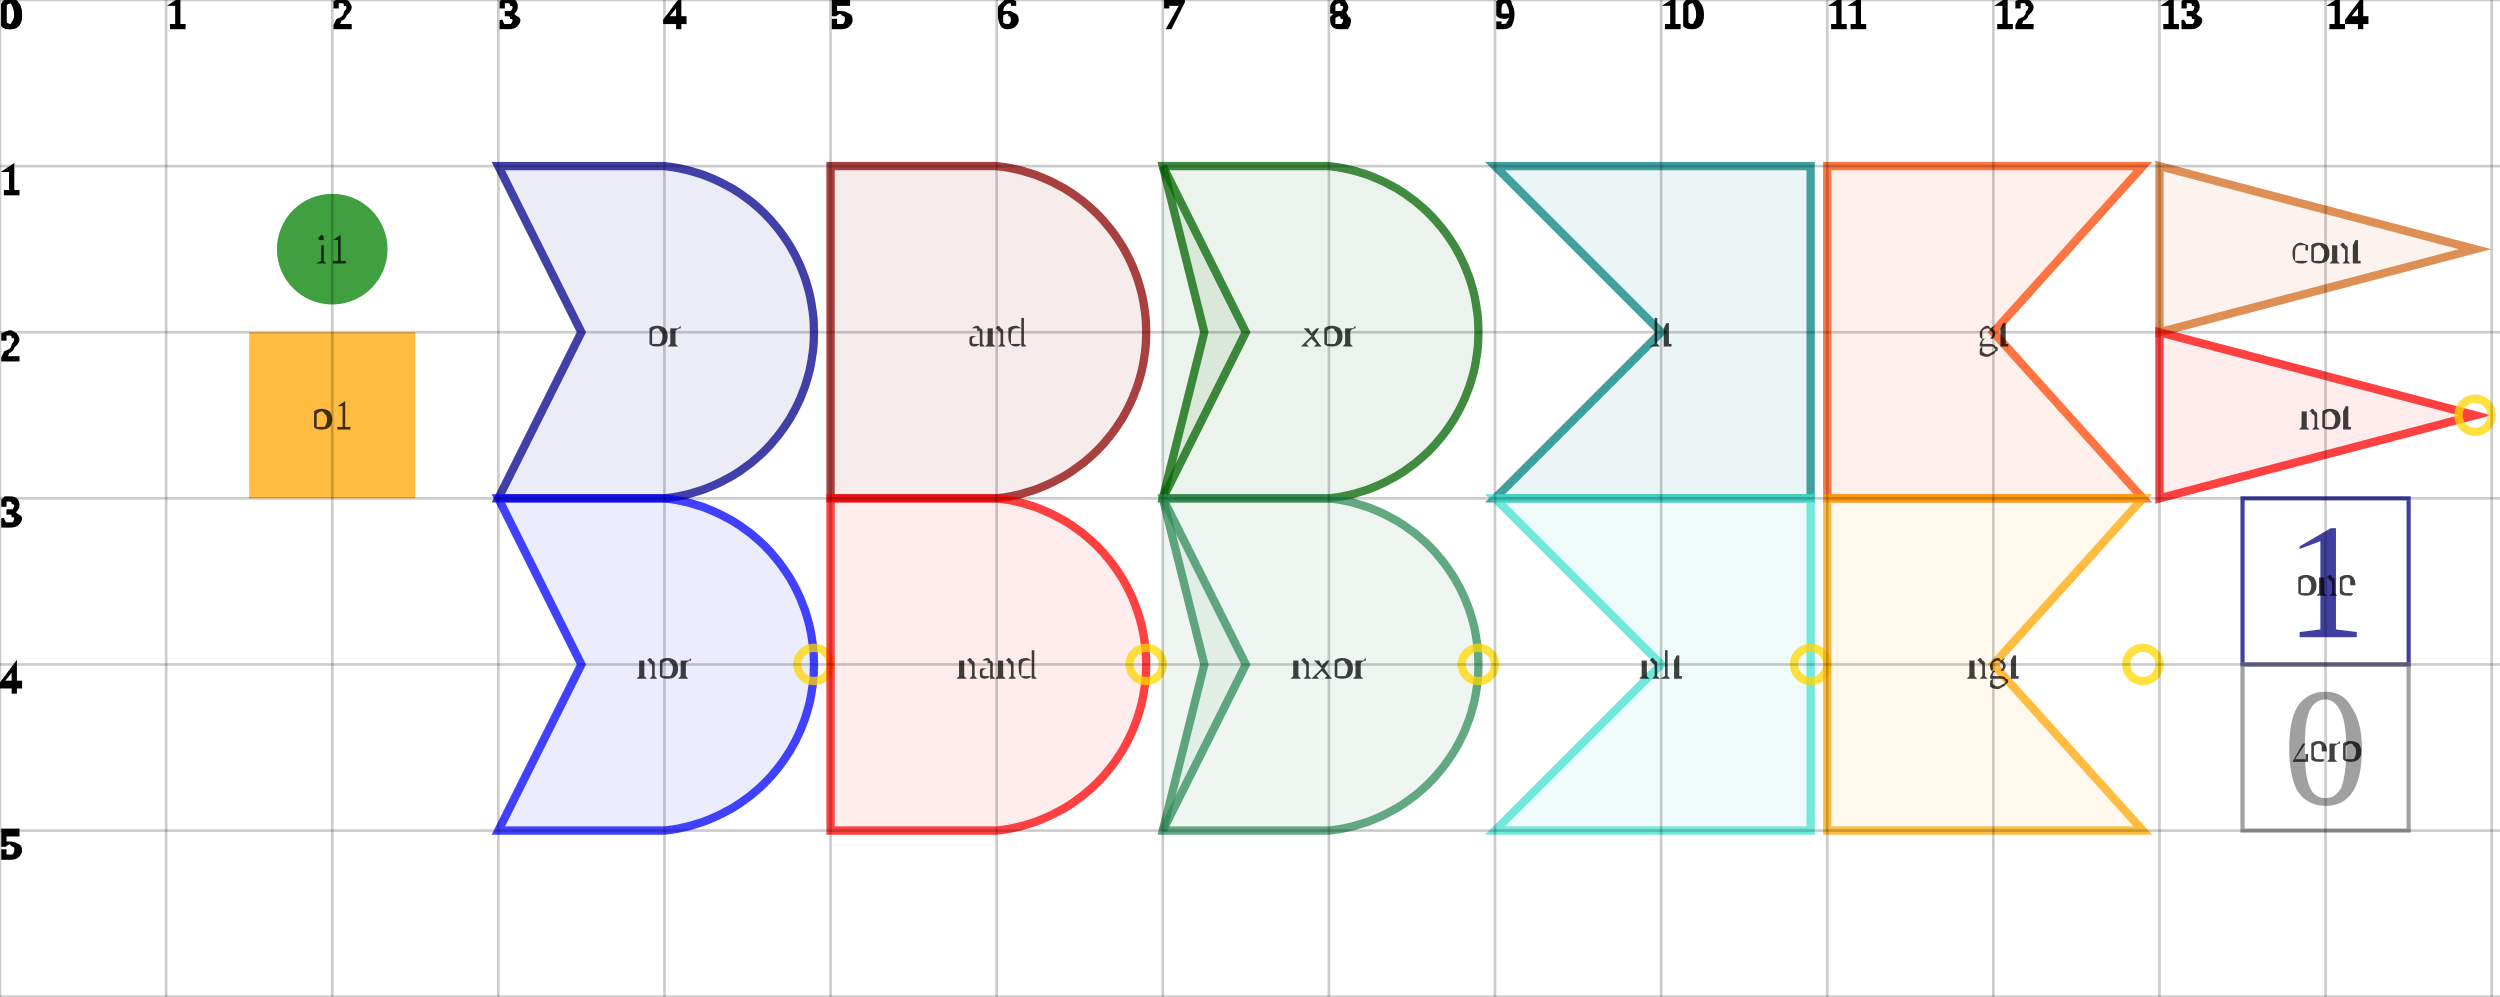
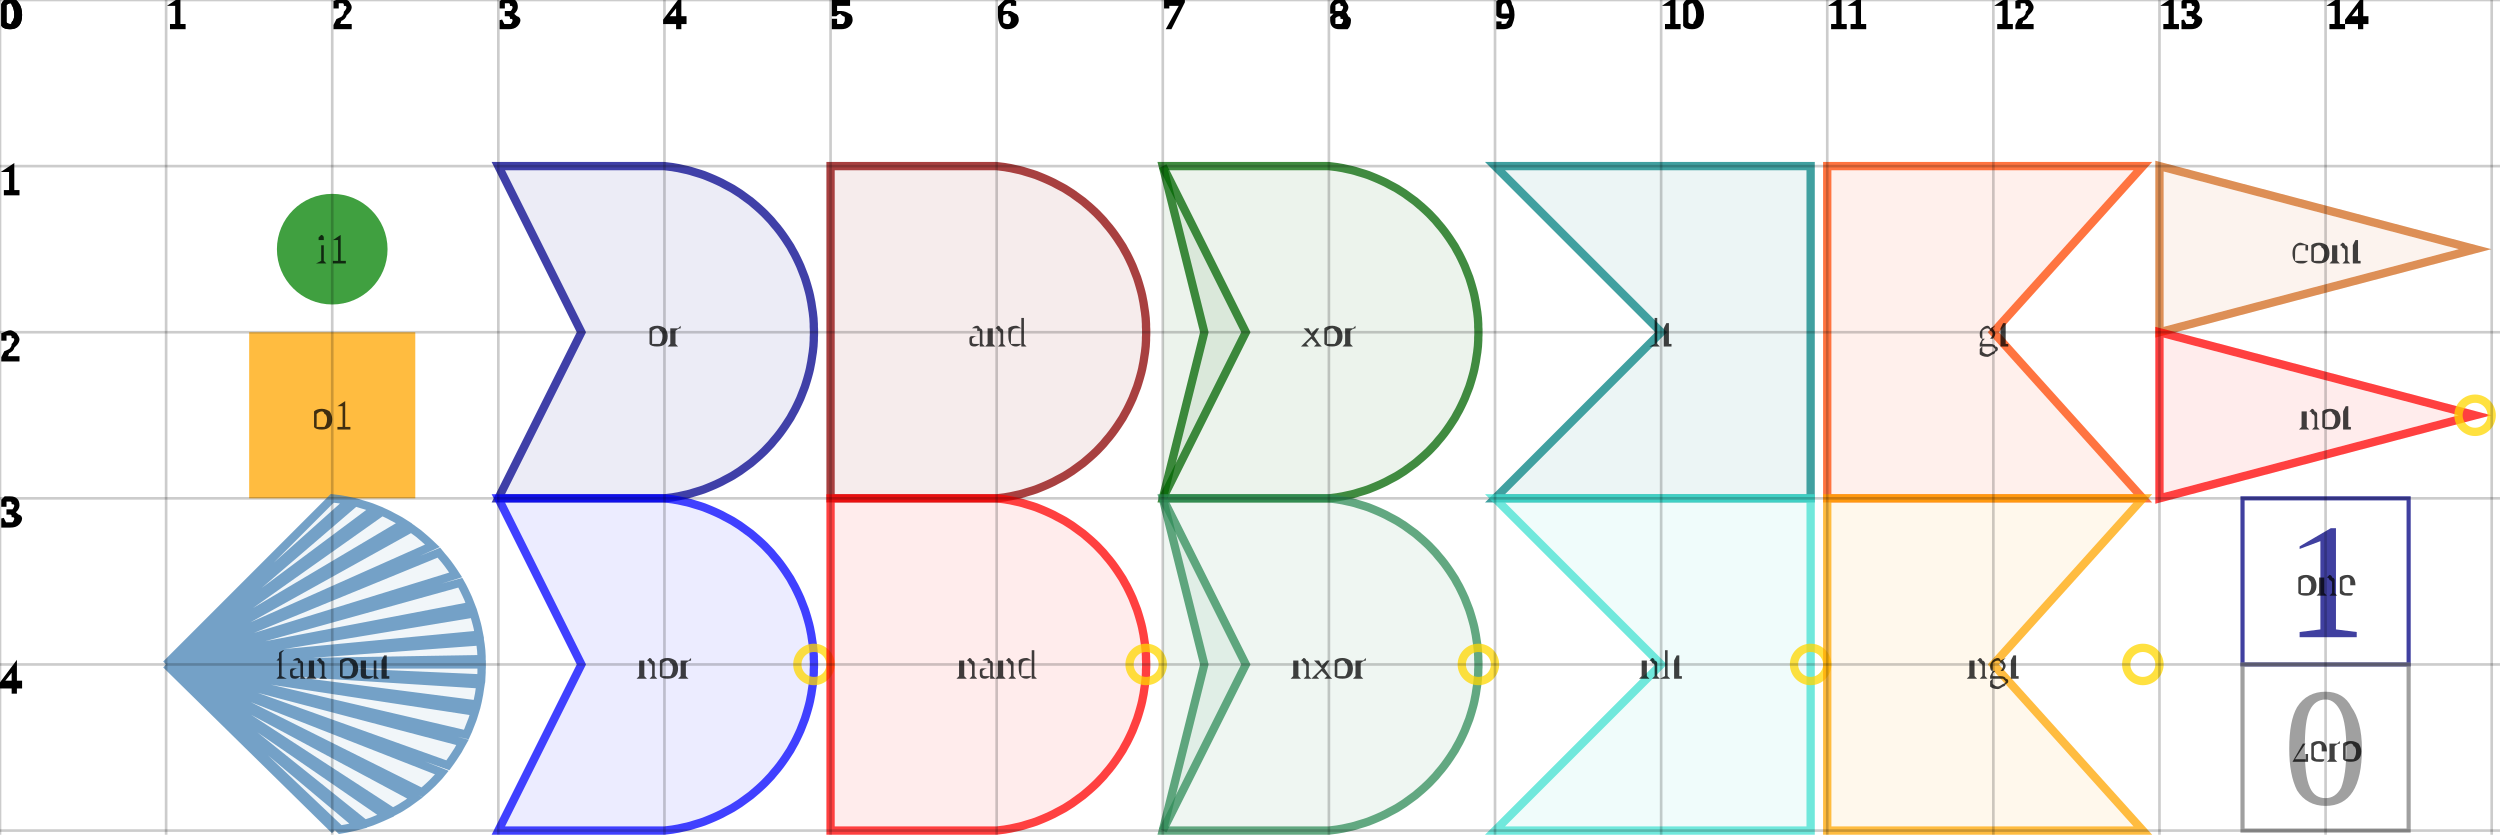
- <svg xmlns="http://www.w3.org/2000/svg" height="100%" viewBox="0 0 15.05 6" width="100%">
+ <svg xmlns="http://www.w3.org/2000/svg" height="100%" viewBox="0 0 15.05 5.025" width="100%" background-color="none">
  <rect dominant-baseline="central" fill-opacity="0" font-size="0.25" height="1" opacity="0.75" stroke-opacity="0" stroke-width="1" text-anchor="middle" width="2" x="1" y="1" />
  <circle cx="2" cy="1.5" dominant-baseline="central" fill="green" font-size="0.25" opacity="0.75" r="0.333" stroke-width="1" text-anchor="middle" />
  <text dominant-baseline="central" font-size="0.25" opacity="0.75" stroke-width="1" text-anchor="middle" x="2" y="1.5">i1</text>
  <rect dominant-baseline="central" fill-opacity="0" font-size="0.25" height="1" opacity="0.75" stroke-opacity="0" stroke-width="1" text-anchor="middle" width="2" x="1" y="2" />
  <rect dominant-baseline="central" fill="orange" font-size="0.25" height="1" opacity="0.75" stroke-width="1" text-anchor="middle" width="1" x="1.5" y="2" />
  <text dominant-baseline="central" font-size="0.25" opacity="0.75" stroke-width="1" text-anchor="middle" x="2" y="2.5">o1</text>
  <rect dominant-baseline="central" fill-opacity="0" font-size="0.25" height="2" opacity="0.75" stroke-opacity="0" stroke-width="1" text-anchor="middle" width="2" x="3" y="1" />
  <path d="M 3 1 L 4 1 L 4.016 1.002 L 4.032 1.004 L 4.048 1.006 L 4.065 1.009 L 4.083 1.012 L 4.101 1.016 L 4.119 1.02 L 4.138 1.024 L 4.157 1.029 L 4.176 1.035 L 4.196 1.041 L 4.216 1.047 L 4.237 1.054 L 4.257 1.062 L 4.279 1.071 L 4.3 1.08 L 4.322 1.09 L 4.343 1.1 L 4.365 1.112 L 4.388 1.124 L 4.41 1.136 L 4.432 1.15 L 4.454 1.164 L 4.476 1.18 L 4.498 1.196 L 4.52 1.212 L 4.541 1.23 L 4.562 1.248 L 4.583 1.267 L 4.603 1.286 L 4.623 1.307 L 4.642 1.327 L 4.66 1.349 L 4.678 1.37 L 4.696 1.393 L 4.712 1.415 L 4.728 1.438 L 4.743 1.461 L 4.758 1.484 L 4.771 1.508 L 4.784 1.531 L 4.796 1.555 L 4.807 1.578 L 4.818 1.602 L 4.827 1.625 L 4.836 1.648 L 4.845 1.671 L 4.852 1.693 L 4.859 1.716 L 4.865 1.737 L 4.871 1.759 L 4.876 1.78 L 4.88 1.801 L 4.884 1.821 L 4.887 1.841 L 4.89 1.861 L 4.893 1.88 L 4.895 1.898 L 4.897 1.916 L 4.898 1.934 L 4.899 1.951 L 4.899 1.968 L 4.9 1.984 L 4.9 2 L 4.9 2 L 4.9 2.016 L 4.899 2.032 L 4.899 2.049 L 4.898 2.066 L 4.897 2.084 L 4.895 2.102 L 4.893 2.12 L 4.89 2.139 L 4.887 2.159 L 4.884 2.179 L 4.88 2.199 L 4.876 2.22 L 4.871 2.241 L 4.865 2.263 L 4.859 2.284 L 4.852 2.307 L 4.845 2.329 L 4.836 2.352 L 4.827 2.375 L 4.818 2.398 L 4.807 2.422 L 4.796 2.445 L 4.784 2.469 L 4.771 2.492 L 4.758 2.516 L 4.743 2.539 L 4.728 2.562 L 4.712 2.585 L 4.696 2.607 L 4.678 2.63 L 4.66 2.651 L 4.642 2.673 L 4.623 2.693 L 4.603 2.714 L 4.583 2.733 L 4.562 2.752 L 4.541 2.77 L 4.52 2.788 L 4.498 2.804 L 4.476 2.82 L 4.454 2.836 L 4.432 2.85 L 4.41 2.864 L 4.388 2.876 L 4.365 2.888 L 4.343 2.9 L 4.322 2.91 L 4.3 2.92 L 4.279 2.929 L 4.257 2.938 L 4.237 2.946 L 4.216 2.953 L 4.196 2.959 L 4.176 2.965 L 4.157 2.971 L 4.138 2.976 L 4.119 2.98 L 4.101 2.984 L 4.083 2.988 L 4.065 2.991 L 4.048 2.994 L 4.032 2.996 L 4.016 2.998 L 4 3 L 3 3  L 3.5 2 Z" dominant-baseline="central" fill="darkBlue" fill-opacity="0.1" font-size="0.25" opacity="0.75" stroke="darkBlue" stroke-width="0.05" text-anchor="middle" />
  <text dominant-baseline="central" font-size="0.25" opacity="0.75" stroke-width="1" text-anchor="middle" x="4" y="2">or</text>
  <rect dominant-baseline="central" fill-opacity="0" font-size="0.25" height="2" opacity="0.75" stroke-opacity="0" stroke-width="1" text-anchor="middle" width="2" x="3" y="3" />
  <path d="M 3 3 L 4 3 L 4.016 3.002 L 4.032 3.004 L 4.048 3.006 L 4.065 3.009 L 4.083 3.012 L 4.101 3.016 L 4.119 3.02 L 4.138 3.024 L 4.157 3.029 L 4.176 3.035 L 4.196 3.041 L 4.216 3.047 L 4.237 3.054 L 4.257 3.062 L 4.279 3.071 L 4.3 3.08 L 4.322 3.09 L 4.343 3.1 L 4.365 3.112 L 4.388 3.124 L 4.41 3.136 L 4.432 3.15 L 4.454 3.164 L 4.476 3.18 L 4.498 3.196 L 4.52 3.212 L 4.541 3.23 L 4.562 3.248 L 4.583 3.267 L 4.603 3.286 L 4.623 3.307 L 4.642 3.327 L 4.66 3.349 L 4.678 3.37 L 4.696 3.393 L 4.712 3.415 L 4.728 3.438 L 4.743 3.461 L 4.758 3.484 L 4.771 3.508 L 4.784 3.531 L 4.796 3.555 L 4.807 3.578 L 4.818 3.602 L 4.827 3.625 L 4.836 3.648 L 4.845 3.671 L 4.852 3.693 L 4.859 3.716 L 4.865 3.737 L 4.871 3.759 L 4.876 3.78 L 4.88 3.801 L 4.884 3.821 L 4.887 3.841 L 4.89 3.861 L 4.893 3.88 L 4.895 3.898 L 4.897 3.916 L 4.898 3.934 L 4.899 3.951 L 4.899 3.968 L 4.9 3.984 L 4.9 4 L 4.9 4 L 4.9 4.016 L 4.899 4.032 L 4.899 4.049 L 4.898 4.066 L 4.897 4.084 L 4.895 4.102 L 4.893 4.12 L 4.89 4.139 L 4.887 4.159 L 4.884 4.179 L 4.88 4.199 L 4.876 4.22 L 4.871 4.241 L 4.865 4.263 L 4.859 4.284 L 4.852 4.307 L 4.845 4.329 L 4.836 4.352 L 4.827 4.375 L 4.818 4.398 L 4.807 4.422 L 4.796 4.445 L 4.784 4.469 L 4.771 4.492 L 4.758 4.516 L 4.743 4.539 L 4.728 4.562 L 4.712 4.585 L 4.696 4.607 L 4.678 4.63 L 4.66 4.651 L 4.642 4.673 L 4.623 4.693 L 4.603 4.714 L 4.583 4.733 L 4.562 4.752 L 4.541 4.77 L 4.52 4.788 L 4.498 4.804 L 4.476 4.82 L 4.454 4.836 L 4.432 4.85 L 4.41 4.864 L 4.388 4.876 L 4.365 4.888 L 4.343 4.9 L 4.322 4.91 L 4.3 4.92 L 4.279 4.929 L 4.257 4.938 L 4.237 4.946 L 4.216 4.953 L 4.196 4.959 L 4.176 4.965 L 4.157 4.971 L 4.138 4.976 L 4.119 4.98 L 4.101 4.984 L 4.083 4.988 L 4.065 4.991 L 4.048 4.994 L 4.032 4.996 L 4.016 4.998 L 4 5 L 3 5  L 3.5 4 Z" dominant-baseline="central" fill="Blue" fill-opacity="0.1" font-size="0.25" opacity="0.75" stroke="Blue" stroke-width="0.05" text-anchor="middle" />
  <circle cx="4.9" cy="4" dominant-baseline="central" fill-opacity="0" font-size="0.25" opacity="0.75" r="0.1" stroke="gold" stroke-width="0.05" text-anchor="middle" />
  <text dominant-baseline="central" font-size="0.25" opacity="0.75" stroke-width="1" text-anchor="middle" x="4" y="4">nor</text>
  <rect dominant-baseline="central" fill-opacity="0" font-size="0.25" height="2" opacity="0.75" stroke-opacity="0" stroke-width="1" text-anchor="middle" width="2" x="5" y="1" />
  <path d="M 5 1 L 6 1 L 6.016 1.002 L 6.032 1.004 L 6.048 1.006 L 6.065 1.009 L 6.083 1.012 L 6.101 1.016 L 6.119 1.02 L 6.138 1.024 L 6.157 1.029 L 6.176 1.035 L 6.196 1.041 L 6.216 1.047 L 6.237 1.054 L 6.257 1.062 L 6.279 1.071 L 6.3 1.08 L 6.322 1.09 L 6.343 1.1 L 6.365 1.112 L 6.388 1.124 L 6.41 1.136 L 6.432 1.15 L 6.454 1.164 L 6.476 1.18 L 6.498 1.196 L 6.52 1.212 L 6.541 1.23 L 6.562 1.248 L 6.583 1.267 L 6.603 1.286 L 6.623 1.307 L 6.642 1.327 L 6.66 1.349 L 6.678 1.37 L 6.696 1.393 L 6.712 1.415 L 6.728 1.438 L 6.743 1.461 L 6.758 1.484 L 6.771 1.508 L 6.784 1.531 L 6.796 1.555 L 6.807 1.578 L 6.818 1.602 L 6.827 1.625 L 6.836 1.648 L 6.845 1.671 L 6.852 1.693 L 6.859 1.716 L 6.865 1.737 L 6.871 1.759 L 6.876 1.78 L 6.88 1.801 L 6.884 1.821 L 6.887 1.841 L 6.89 1.861 L 6.893 1.88 L 6.895 1.898 L 6.897 1.916 L 6.898 1.934 L 6.899 1.951 L 6.899 1.968 L 6.9 1.984 L 6.9 2 L 6.9 2 L 6.9 2.016 L 6.899 2.032 L 6.899 2.049 L 6.898 2.066 L 6.897 2.084 L 6.895 2.102 L 6.893 2.12 L 6.89 2.139 L 6.887 2.159 L 6.884 2.179 L 6.88 2.199 L 6.876 2.22 L 6.871 2.241 L 6.865 2.263 L 6.859 2.284 L 6.852 2.307 L 6.845 2.329 L 6.836 2.352 L 6.827 2.375 L 6.818 2.398 L 6.807 2.422 L 6.796 2.445 L 6.784 2.469 L 6.771 2.492 L 6.758 2.516 L 6.743 2.539 L 6.728 2.562 L 6.712 2.585 L 6.696 2.607 L 6.678 2.63 L 6.66 2.651 L 6.642 2.673 L 6.623 2.693 L 6.603 2.714 L 6.583 2.733 L 6.562 2.752 L 6.541 2.77 L 6.52 2.788 L 6.498 2.804 L 6.476 2.82 L 6.454 2.836 L 6.432 2.85 L 6.41 2.864 L 6.388 2.876 L 6.365 2.888 L 6.343 2.9 L 6.322 2.91 L 6.3 2.92 L 6.279 2.929 L 6.257 2.938 L 6.237 2.946 L 6.216 2.953 L 6.196 2.959 L 6.176 2.965 L 6.157 2.971 L 6.138 2.976 L 6.119 2.98 L 6.101 2.984 L 6.083 2.988 L 6.065 2.991 L 6.048 2.994 L 6.032 2.996 L 6.016 2.998 L 6 3 L 5 3  L 5   2 Z" dominant-baseline="central" fill="darkRed" fill-opacity="0.1" font-size="0.25" opacity="0.75" stroke="darkRed" stroke-width="0.05" text-anchor="middle" />
  <text dominant-baseline="central" font-size="0.25" opacity="0.75" stroke-width="1" text-anchor="middle" x="6" y="2">and</text>
  <rect dominant-baseline="central" fill-opacity="0" font-size="0.25" height="2" opacity="0.75" stroke-opacity="0" stroke-width="1" text-anchor="middle" width="2" x="5" y="3" />
  <path d="M 5 3 L 6 3 L 6.016 3.002 L 6.032 3.004 L 6.048 3.006 L 6.065 3.009 L 6.083 3.012 L 6.101 3.016 L 6.119 3.02 L 6.138 3.024 L 6.157 3.029 L 6.176 3.035 L 6.196 3.041 L 6.216 3.047 L 6.237 3.054 L 6.257 3.062 L 6.279 3.071 L 6.3 3.08 L 6.322 3.09 L 6.343 3.1 L 6.365 3.112 L 6.388 3.124 L 6.41 3.136 L 6.432 3.15 L 6.454 3.164 L 6.476 3.18 L 6.498 3.196 L 6.52 3.212 L 6.541 3.23 L 6.562 3.248 L 6.583 3.267 L 6.603 3.286 L 6.623 3.307 L 6.642 3.327 L 6.66 3.349 L 6.678 3.37 L 6.696 3.393 L 6.712 3.415 L 6.728 3.438 L 6.743 3.461 L 6.758 3.484 L 6.771 3.508 L 6.784 3.531 L 6.796 3.555 L 6.807 3.578 L 6.818 3.602 L 6.827 3.625 L 6.836 3.648 L 6.845 3.671 L 6.852 3.693 L 6.859 3.716 L 6.865 3.737 L 6.871 3.759 L 6.876 3.78 L 6.88 3.801 L 6.884 3.821 L 6.887 3.841 L 6.89 3.861 L 6.893 3.88 L 6.895 3.898 L 6.897 3.916 L 6.898 3.934 L 6.899 3.951 L 6.899 3.968 L 6.9 3.984 L 6.9 4 L 6.9 4 L 6.9 4.016 L 6.899 4.032 L 6.899 4.049 L 6.898 4.066 L 6.897 4.084 L 6.895 4.102 L 6.893 4.12 L 6.89 4.139 L 6.887 4.159 L 6.884 4.179 L 6.88 4.199 L 6.876 4.22 L 6.871 4.241 L 6.865 4.263 L 6.859 4.284 L 6.852 4.307 L 6.845 4.329 L 6.836 4.352 L 6.827 4.375 L 6.818 4.398 L 6.807 4.422 L 6.796 4.445 L 6.784 4.469 L 6.771 4.492 L 6.758 4.516 L 6.743 4.539 L 6.728 4.562 L 6.712 4.585 L 6.696 4.607 L 6.678 4.63 L 6.66 4.651 L 6.642 4.673 L 6.623 4.693 L 6.603 4.714 L 6.583 4.733 L 6.562 4.752 L 6.541 4.77 L 6.52 4.788 L 6.498 4.804 L 6.476 4.82 L 6.454 4.836 L 6.432 4.85 L 6.41 4.864 L 6.388 4.876 L 6.365 4.888 L 6.343 4.9 L 6.322 4.91 L 6.3 4.92 L 6.279 4.929 L 6.257 4.938 L 6.237 4.946 L 6.216 4.953 L 6.196 4.959 L 6.176 4.965 L 6.157 4.971 L 6.138 4.976 L 6.119 4.98 L 6.101 4.984 L 6.083 4.988 L 6.065 4.991 L 6.048 4.994 L 6.032 4.996 L 6.016 4.998 L 6 5 L 5 5  L 5   4 Z" dominant-baseline="central" fill="Red" fill-opacity="0.1" font-size="0.25" opacity="0.75" stroke="Red" stroke-width="0.05" text-anchor="middle" />
  <circle cx="6.9" cy="4" dominant-baseline="central" fill-opacity="0" font-size="0.25" opacity="0.75" r="0.1" stroke="gold" stroke-width="0.05" text-anchor="middle" />
  <text dominant-baseline="central" font-size="0.25" opacity="0.75" stroke-width="1" text-anchor="middle" x="6" y="4">nand</text>
  <rect dominant-baseline="central" fill-opacity="0" font-size="0.25" height="2" opacity="0.75" stroke-opacity="0" stroke-width="1" text-anchor="middle" width="2" x="7" y="1" />
  <path d="M 7 1 L 8 1 L 8.016 1.002 L 8.032 1.004 L 8.048 1.006 L 8.065 1.009 L 8.083 1.012 L 8.101 1.016 L 8.119 1.02 L 8.138 1.024 L 8.157 1.029 L 8.176 1.035 L 8.196 1.041 L 8.216 1.047 L 8.237 1.054 L 8.257 1.062 L 8.279 1.071 L 8.3 1.08 L 8.322 1.09 L 8.343 1.1 L 8.365 1.112 L 8.388 1.124 L 8.41 1.136 L 8.432 1.15 L 8.454 1.164 L 8.476 1.18 L 8.498 1.196 L 8.52 1.212 L 8.541 1.23 L 8.562 1.248 L 8.583 1.267 L 8.603 1.286 L 8.623 1.307 L 8.642 1.327 L 8.66 1.349 L 8.678 1.37 L 8.696 1.393 L 8.712 1.415 L 8.728 1.438 L 8.743 1.461 L 8.758 1.484 L 8.771 1.508 L 8.784 1.531 L 8.796 1.555 L 8.807 1.578 L 8.818 1.602 L 8.827 1.625 L 8.836 1.648 L 8.845 1.671 L 8.852 1.693 L 8.859 1.716 L 8.865 1.737 L 8.871 1.759 L 8.876 1.78 L 8.88 1.801 L 8.884 1.821 L 8.887 1.841 L 8.89 1.861 L 8.893 1.88 L 8.895 1.898 L 8.897 1.916 L 8.898 1.934 L 8.899 1.951 L 8.899 1.968 L 8.9 1.984 L 8.9 2 L 8.9 2 L 8.9 2.016 L 8.899 2.032 L 8.899 2.049 L 8.898 2.066 L 8.897 2.084 L 8.895 2.102 L 8.893 2.12 L 8.89 2.139 L 8.887 2.159 L 8.884 2.179 L 8.88 2.199 L 8.876 2.22 L 8.871 2.241 L 8.865 2.263 L 8.859 2.284 L 8.852 2.307 L 8.845 2.329 L 8.836 2.352 L 8.827 2.375 L 8.818 2.398 L 8.807 2.422 L 8.796 2.445 L 8.784 2.469 L 8.771 2.492 L 8.758 2.516 L 8.743 2.539 L 8.728 2.562 L 8.712 2.585 L 8.696 2.607 L 8.678 2.63 L 8.66 2.651 L 8.642 2.673 L 8.623 2.693 L 8.603 2.714 L 8.583 2.733 L 8.562 2.752 L 8.541 2.77 L 8.52 2.788 L 8.498 2.804 L 8.476 2.82 L 8.454 2.836 L 8.432 2.85 L 8.41 2.864 L 8.388 2.876 L 8.365 2.888 L 8.343 2.9 L 8.322 2.91 L 8.3 2.92 L 8.279 2.929 L 8.257 2.938 L 8.237 2.946 L 8.216 2.953 L 8.196 2.959 L 8.176 2.965 L 8.157 2.971 L 8.138 2.976 L 8.119 2.98 L 8.101 2.984 L 8.083 2.988 L 8.065 2.991 L 8.048 2.994 L 8.032 2.996 L 8.016 2.998 L 8 3 L 7 3  L 7.25 2 Z" dominant-baseline="central" fill="darkGreen" fill-opacity="0.1" font-size="0.25" opacity="0.75" stroke="darkGreen" stroke-width="0.05" text-anchor="middle" />
  <path d="M 7 1      L 7.5 2 L 7 3" dominant-baseline="central" fill="darkGreen" fill-opacity="0.1" font-size="0.25" opacity="0.75" stroke="darkGreen" stroke-width="0.05" text-anchor="middle" />
  <text dominant-baseline="central" font-size="0.25" opacity="0.75" stroke-width="1" text-anchor="middle" x="8" y="2">xor</text>
  <rect dominant-baseline="central" fill-opacity="0" font-size="0.25" height="2" opacity="0.75" stroke-opacity="0" stroke-width="1" text-anchor="middle" width="2" x="7" y="3" />
  <path d="M 7 3 L 8 3 L 8.016 3.002 L 8.032 3.004 L 8.048 3.006 L 8.065 3.009 L 8.083 3.012 L 8.101 3.016 L 8.119 3.02 L 8.138 3.024 L 8.157 3.029 L 8.176 3.035 L 8.196 3.041 L 8.216 3.047 L 8.237 3.054 L 8.257 3.062 L 8.279 3.071 L 8.3 3.08 L 8.322 3.09 L 8.343 3.1 L 8.365 3.112 L 8.388 3.124 L 8.41 3.136 L 8.432 3.15 L 8.454 3.164 L 8.476 3.18 L 8.498 3.196 L 8.52 3.212 L 8.541 3.23 L 8.562 3.248 L 8.583 3.267 L 8.603 3.286 L 8.623 3.307 L 8.642 3.327 L 8.66 3.349 L 8.678 3.37 L 8.696 3.393 L 8.712 3.415 L 8.728 3.438 L 8.743 3.461 L 8.758 3.484 L 8.771 3.508 L 8.784 3.531 L 8.796 3.555 L 8.807 3.578 L 8.818 3.602 L 8.827 3.625 L 8.836 3.648 L 8.845 3.671 L 8.852 3.693 L 8.859 3.716 L 8.865 3.737 L 8.871 3.759 L 8.876 3.78 L 8.88 3.801 L 8.884 3.821 L 8.887 3.841 L 8.89 3.861 L 8.893 3.88 L 8.895 3.898 L 8.897 3.916 L 8.898 3.934 L 8.899 3.951 L 8.899 3.968 L 8.9 3.984 L 8.9 4 L 8.9 4 L 8.9 4.016 L 8.899 4.032 L 8.899 4.049 L 8.898 4.066 L 8.897 4.084 L 8.895 4.102 L 8.893 4.12 L 8.89 4.139 L 8.887 4.159 L 8.884 4.179 L 8.88 4.199 L 8.876 4.22 L 8.871 4.241 L 8.865 4.263 L 8.859 4.284 L 8.852 4.307 L 8.845 4.329 L 8.836 4.352 L 8.827 4.375 L 8.818 4.398 L 8.807 4.422 L 8.796 4.445 L 8.784 4.469 L 8.771 4.492 L 8.758 4.516 L 8.743 4.539 L 8.728 4.562 L 8.712 4.585 L 8.696 4.607 L 8.678 4.63 L 8.66 4.651 L 8.642 4.673 L 8.623 4.693 L 8.603 4.714 L 8.583 4.733 L 8.562 4.752 L 8.541 4.77 L 8.52 4.788 L 8.498 4.804 L 8.476 4.82 L 8.454 4.836 L 8.432 4.85 L 8.41 4.864 L 8.388 4.876 L 8.365 4.888 L 8.343 4.9 L 8.322 4.91 L 8.3 4.92 L 8.279 4.929 L 8.257 4.938 L 8.237 4.946 L 8.216 4.953 L 8.196 4.959 L 8.176 4.965 L 8.157 4.971 L 8.138 4.976 L 8.119 4.98 L 8.101 4.984 L 8.083 4.988 L 8.065 4.991 L 8.048 4.994 L 8.032 4.996 L 8.016 4.998 L 8 5 L 7 5  L 7.25 4 Z" dominant-baseline="central" fill="seaGreen" fill-opacity="0.1" font-size="0.25" opacity="0.75" stroke="seaGreen" stroke-width="0.05" text-anchor="middle" />
  <path d="M 7 3      L 7.5 4 L 7 5" dominant-baseline="central" fill="seaGreen" fill-opacity="0.1" font-size="0.25" opacity="0.75" stroke="seaGreen" stroke-width="0.05" text-anchor="middle" />
  <circle cx="8.9" cy="4" dominant-baseline="central" fill-opacity="0" font-size="0.25" opacity="0.75" r="0.1" stroke="gold" stroke-width="0.05" text-anchor="middle" />
  <text dominant-baseline="central" font-size="0.25" opacity="0.75" stroke-width="1" text-anchor="middle" x="8" y="4">nxor</text>
  <rect dominant-baseline="central" fill-opacity="0" font-size="0.25" height="2" opacity="0.75" stroke-opacity="0" stroke-width="1" text-anchor="middle" width="2" x="9" y="1" />
  <path d="M 9 1 L 10 2 L 9 3 L 10.9 3 L10.9 1 Z " dominant-baseline="central" fill="teal" fill-opacity="0.1" font-size="0.25" opacity="0.75" stroke="teal" stroke-width="0.05" text-anchor="middle" />
  <text dominant-baseline="central" font-size="0.25" opacity="0.75" stroke-width="1" text-anchor="middle" x="10" y="2">lt</text>
  <rect dominant-baseline="central" fill-opacity="0" font-size="0.25" height="2" opacity="0.75" stroke-opacity="0" stroke-width="1" text-anchor="middle" width="2" x="9" y="3" />
  <path d="M 9 3 L 10 4 L 9 5 L 10.9 5 L10.9 3 Z " dominant-baseline="central" fill="turquoise" fill-opacity="0.1" font-size="0.25" opacity="0.75" stroke="turquoise" stroke-width="0.05" text-anchor="middle" />
  <circle cx="10.9" cy="4" dominant-baseline="central" fill-opacity="0" font-size="0.25" opacity="0.75" r="0.1" stroke="gold" stroke-width="0.05" text-anchor="middle" />
  <text dominant-baseline="central" font-size="0.25" opacity="0.75" stroke-width="1" text-anchor="middle" x="10" y="4">nlt</text>
  <rect dominant-baseline="central" fill-opacity="0" font-size="0.25" height="2" opacity="0.75" stroke-opacity="0" stroke-width="1" text-anchor="middle" width="2" x="11" y="1" />
  <path d="M 11 1 L 12.9 1 L 12 2 L 12.9 3 L11 3 Z " dominant-baseline="central" fill="orangered" fill-opacity="0.1" font-size="0.25" opacity="0.75" stroke="orangered" stroke-width="0.05" text-anchor="middle" />
  <text dominant-baseline="central" font-size="0.25" opacity="0.75" stroke-width="1" text-anchor="middle" x="12" y="2">gt</text>
  <rect dominant-baseline="central" fill-opacity="0" font-size="0.25" height="2" opacity="0.75" stroke-opacity="0" stroke-width="1" text-anchor="middle" width="2" x="11" y="3" />
  <path d="M 11 3 L 12.9 3 L 12 4 L 12.9 5 L11 5 Z " dominant-baseline="central" fill="orange" fill-opacity="0.1" font-size="0.25" opacity="0.75" stroke="orange" stroke-width="0.05" text-anchor="middle" />
  <circle cx="12.9" cy="4" dominant-baseline="central" fill-opacity="0" font-size="0.25" opacity="0.75" r="0.1" stroke="gold" stroke-width="0.05" text-anchor="middle" />
  <text dominant-baseline="central" font-size="0.25" opacity="0.75" stroke-width="1" text-anchor="middle" x="12" y="4">ngt</text>
  <rect dominant-baseline="central" fill-opacity="0" font-size="0.25" height="1" opacity="0.75" stroke-opacity="0" stroke-width="1" text-anchor="middle" width="2" x="13" y="1" />
  <path d="M 13 1 L 14.9 1.5 L 13 2 Z" dominant-baseline="central" fill="chocolate" fill-opacity="0.1" font-size="0.25" opacity="0.75" stroke="chocolate" stroke-width="0.05" text-anchor="middle" />
  <text dominant-baseline="central" font-size="0.25" opacity="0.75" stroke-width="1" text-anchor="middle" x="14" y="1.5">cont</text>
  <rect dominant-baseline="central" fill-opacity="0" font-size="0.25" height="1" opacity="0.75" stroke-opacity="0" stroke-width="1" text-anchor="middle" width="2" x="13" y="2" />
  <path d="M 13 2 L 14.9 2.5 L 13 3 Z" dominant-baseline="central" fill="red" fill-opacity="0.1" font-size="0.25" opacity="0.75" stroke="red" stroke-width="0.05" text-anchor="middle" />
  <circle cx="14.9" cy="2.5" dominant-baseline="central" fill-opacity="0" font-size="0.25" opacity="0.75" r="0.1" stroke="gold" stroke-width="0.05" text-anchor="middle" />
  <text dominant-baseline="central" font-size="0.25" opacity="0.75" stroke-width="1" text-anchor="middle" x="14" y="2.5">not</text>
  <rect dominant-baseline="central" fill-opacity="0" font-size="0.25" height="1" opacity="0.75" stroke-opacity="0" stroke-width="1" text-anchor="middle" width="2" x="13" y="3" />
  <text dominant-baseline="central" fill="Navy" fill-opacity="1" font-size="1" opacity="0.75" stroke-width="1" text-anchor="middle" x="14" y="3.5">1</text>
  <rect dominant-baseline="central" fill-opacity="0" font-size="0.25" height="1" opacity="0.75" stroke="Navy" stroke-opacity="1" stroke-width="0.025" text-anchor="middle" width="1" x="13.5" y="3" />
  <text dominant-baseline="central" font-size="0.25" opacity="0.75" stroke-width="1" text-anchor="middle" x="14" y="3.5">one</text>
  <rect dominant-baseline="central" fill-opacity="0" font-size="0.25" height="1" opacity="0.75" stroke-opacity="0" stroke-width="1" text-anchor="middle" width="2" x="13" y="4" />
  <text dominant-baseline="central" fill="gray" fill-opacity="1" font-size="1" opacity="0.75" stroke-width="1" text-anchor="middle" x="14" y="4.5">0</text>
  <rect dominant-baseline="central" fill-opacity="0" font-size="0.25" height="1" opacity="0.75" stroke="gray" stroke-opacity="1" stroke-width="0.025" text-anchor="middle" width="1" x="13.5" y="4" />
  <text dominant-baseline="central" font-size="0.25" opacity="0.75" stroke-width="1" text-anchor="middle" x="14" y="4.5">zero</text>
-   <line dominant-baseline="hanging" font-size="0.25" opacity="0.2" stroke="black" stroke-width="0.016" text-anchor="start" x1="0" x2="0" y1="0" y2="6" />
+   <rect dominant-baseline="central" fill-opacity="0" font-size="0.25" height="2" opacity="0.75" stroke-opacity="0" stroke-width="1" text-anchor="middle" width="2" x="1" y="3" />
+   <path d="M 1 4  2 3 L 2.016 3.002 L 2.032 3.004 L 2.048 3.006 L 2.065 3.009 L 2.083 3.012 L 2.101 3.016 L 1 4 L 2.138 3.024 L 2.157 3.029 L 2.176 3.035 L 2.196 3.041 L 2.216 3.047 L 2.237 3.054 L 2.257 3.062 L 1 4 L 2.3 3.08 L 2.322 3.09 L 2.343 3.1 L 2.365 3.112 L 2.388 3.124 L 2.41 3.136 L 2.432 3.15 L 1 4 L 2.476 3.18 L 2.498 3.196 L 2.52 3.212 L 2.541 3.23 L 2.562 3.248 L 2.583 3.267 L 2.603 3.286 L 1 4 L 2.642 3.327 L 2.66 3.349 L 2.678 3.37 L 2.696 3.393 L 2.712 3.415 L 2.728 3.438 L 2.743 3.461 L 1 4 L 2.771 3.508 L 2.784 3.531 L 2.796 3.555 L 2.807 3.578 L 2.818 3.602 L 2.827 3.625 L 2.836 3.648 L 1 4 L 2.852 3.693 L 2.859 3.716 L 2.865 3.737 L 2.871 3.759 L 2.876 3.78 L 2.88 3.801 L 2.884 3.821 L 1 4 L 2.89 3.861 L 2.893 3.88 L 2.895 3.898 L 2.897 3.916 L 2.898 3.934 L 2.899 3.951 L 2.899 3.968 L 1 4 L 2.9 4 L 2.9 4 L 2.9 4.016 L 2.899 4.032 L 2.899 4.049 L 2.898 4.066 L 2.897 4.084 L 1 4 L 2.893 4.12 L 2.89 4.139 L 2.887 4.159 L 2.884 4.179 L 2.88 4.199 L 2.876 4.22 L 2.871 4.241 L 1 4 L 2.859 4.284 L 2.852 4.307 L 2.845 4.329 L 2.836 4.352 L 2.827 4.375 L 2.818 4.398 L 2.807 4.422 L 1 4 L 2.784 4.469 L 2.771 4.492 L 2.758 4.516 L 2.743 4.539 L 2.728 4.562 L 2.712 4.585 L 2.696 4.607 L 1 4 L 2.66 4.651 L 2.642 4.673 L 2.623 4.693 L 2.603 4.714 L 2.583 4.733 L 2.562 4.752 L 2.541 4.77 L 1 4 L 2.498 4.804 L 2.476 4.82 L 2.454 4.836 L 2.432 4.85 L 2.41 4.864 L 2.388 4.876 L 2.365 4.888 L 1 4 L 2.322 4.91 L 2.3 4.92 L 2.279 4.929 L 2.257 4.938 L 2.237 4.946 L 2.216 4.953 L 2.196 4.959 L 1 4 L 2.157 4.971 L 2.138 4.976 L 2.119 4.98 L 2.101 4.984 L 2.083 4.988 L 2.065 4.991 L 2.048 4.994 L 1 4 L 2.016 4.998 " dominant-baseline="central" fill="steelblue" fill-opacity="0.1" font-size="0.25" opacity="0.75" stroke="steelblue" stroke-width="0.05" text-anchor="middle" />
+   <text dominant-baseline="central" font-size="0.25" opacity="0.75" stroke-width="1" text-anchor="middle" x="2" y="4">fan out</text>
+   <line dominant-baseline="hanging" font-size="0.25" opacity="0.2" stroke="black" stroke-width="0.016" text-anchor="start" x1="0" x2="0" y1="0" y2="5.025" />
  <text dominant-baseline="hanging" fill="black" font-size="0.25" opacity="1" stroke="black" stroke-width="0.016" text-anchor="start" x="0" y="0">0</text>
-   <line dominant-baseline="hanging" font-size="0.25" opacity="0.2" stroke="black" stroke-width="0.016" text-anchor="start" x1="1" x2="1" y1="0" y2="6" />
+   <line dominant-baseline="hanging" font-size="0.25" opacity="0.2" stroke="black" stroke-width="0.016" text-anchor="start" x1="1" x2="1" y1="0" y2="5.025" />
  <text dominant-baseline="hanging" fill="black" font-size="0.25" opacity="1" stroke="black" stroke-width="0.016" text-anchor="start" x="1" y="0">1</text>
-   <line dominant-baseline="hanging" font-size="0.25" opacity="0.2" stroke="black" stroke-width="0.016" text-anchor="start" x1="2" x2="2" y1="0" y2="6" />
+   <line dominant-baseline="hanging" font-size="0.25" opacity="0.2" stroke="black" stroke-width="0.016" text-anchor="start" x1="2" x2="2" y1="0" y2="5.025" />
  <text dominant-baseline="hanging" fill="black" font-size="0.25" opacity="1" stroke="black" stroke-width="0.016" text-anchor="start" x="2" y="0">2</text>
-   <line dominant-baseline="hanging" font-size="0.25" opacity="0.2" stroke="black" stroke-width="0.016" text-anchor="start" x1="3" x2="3" y1="0" y2="6" />
+   <line dominant-baseline="hanging" font-size="0.25" opacity="0.2" stroke="black" stroke-width="0.016" text-anchor="start" x1="3" x2="3" y1="0" y2="5.025" />
  <text dominant-baseline="hanging" fill="black" font-size="0.25" opacity="1" stroke="black" stroke-width="0.016" text-anchor="start" x="3" y="0">3</text>
-   <line dominant-baseline="hanging" font-size="0.25" opacity="0.2" stroke="black" stroke-width="0.016" text-anchor="start" x1="4" x2="4" y1="0" y2="6" />
+   <line dominant-baseline="hanging" font-size="0.25" opacity="0.2" stroke="black" stroke-width="0.016" text-anchor="start" x1="4" x2="4" y1="0" y2="5.025" />
  <text dominant-baseline="hanging" fill="black" font-size="0.25" opacity="1" stroke="black" stroke-width="0.016" text-anchor="start" x="4" y="0">4</text>
-   <line dominant-baseline="hanging" font-size="0.25" opacity="0.2" stroke="black" stroke-width="0.016" text-anchor="start" x1="5" x2="5" y1="0" y2="6" />
+   <line dominant-baseline="hanging" font-size="0.25" opacity="0.2" stroke="black" stroke-width="0.016" text-anchor="start" x1="5" x2="5" y1="0" y2="5.025" />
  <text dominant-baseline="hanging" fill="black" font-size="0.25" opacity="1" stroke="black" stroke-width="0.016" text-anchor="start" x="5" y="0">5</text>
-   <line dominant-baseline="hanging" font-size="0.25" opacity="0.2" stroke="black" stroke-width="0.016" text-anchor="start" x1="6" x2="6" y1="0" y2="6" />
+   <line dominant-baseline="hanging" font-size="0.25" opacity="0.2" stroke="black" stroke-width="0.016" text-anchor="start" x1="6" x2="6" y1="0" y2="5.025" />
  <text dominant-baseline="hanging" fill="black" font-size="0.25" opacity="1" stroke="black" stroke-width="0.016" text-anchor="start" x="6" y="0">6</text>
-   <line dominant-baseline="hanging" font-size="0.25" opacity="0.2" stroke="black" stroke-width="0.016" text-anchor="start" x1="7" x2="7" y1="0" y2="6" />
+   <line dominant-baseline="hanging" font-size="0.25" opacity="0.2" stroke="black" stroke-width="0.016" text-anchor="start" x1="7" x2="7" y1="0" y2="5.025" />
  <text dominant-baseline="hanging" fill="black" font-size="0.25" opacity="1" stroke="black" stroke-width="0.016" text-anchor="start" x="7" y="0">7</text>
-   <line dominant-baseline="hanging" font-size="0.25" opacity="0.2" stroke="black" stroke-width="0.016" text-anchor="start" x1="8" x2="8" y1="0" y2="6" />
+   <line dominant-baseline="hanging" font-size="0.25" opacity="0.2" stroke="black" stroke-width="0.016" text-anchor="start" x1="8" x2="8" y1="0" y2="5.025" />
  <text dominant-baseline="hanging" fill="black" font-size="0.25" opacity="1" stroke="black" stroke-width="0.016" text-anchor="start" x="8" y="0">8</text>
-   <line dominant-baseline="hanging" font-size="0.25" opacity="0.2" stroke="black" stroke-width="0.016" text-anchor="start" x1="9" x2="9" y1="0" y2="6" />
+   <line dominant-baseline="hanging" font-size="0.25" opacity="0.2" stroke="black" stroke-width="0.016" text-anchor="start" x1="9" x2="9" y1="0" y2="5.025" />
  <text dominant-baseline="hanging" fill="black" font-size="0.25" opacity="1" stroke="black" stroke-width="0.016" text-anchor="start" x="9" y="0">9</text>
-   <line dominant-baseline="hanging" font-size="0.25" opacity="0.2" stroke="black" stroke-width="0.016" text-anchor="start" x1="10" x2="10" y1="0" y2="6" />
+   <line dominant-baseline="hanging" font-size="0.25" opacity="0.2" stroke="black" stroke-width="0.016" text-anchor="start" x1="10" x2="10" y1="0" y2="5.025" />
  <text dominant-baseline="hanging" fill="black" font-size="0.25" opacity="1" stroke="black" stroke-width="0.016" text-anchor="start" x="10" y="0">10</text>
-   <line dominant-baseline="hanging" font-size="0.25" opacity="0.2" stroke="black" stroke-width="0.016" text-anchor="start" x1="11" x2="11" y1="0" y2="6" />
+   <line dominant-baseline="hanging" font-size="0.25" opacity="0.2" stroke="black" stroke-width="0.016" text-anchor="start" x1="11" x2="11" y1="0" y2="5.025" />
  <text dominant-baseline="hanging" fill="black" font-size="0.25" opacity="1" stroke="black" stroke-width="0.016" text-anchor="start" x="11" y="0">11</text>
-   <line dominant-baseline="hanging" font-size="0.25" opacity="0.2" stroke="black" stroke-width="0.016" text-anchor="start" x1="12" x2="12" y1="0" y2="6" />
+   <line dominant-baseline="hanging" font-size="0.25" opacity="0.2" stroke="black" stroke-width="0.016" text-anchor="start" x1="12" x2="12" y1="0" y2="5.025" />
  <text dominant-baseline="hanging" fill="black" font-size="0.25" opacity="1" stroke="black" stroke-width="0.016" text-anchor="start" x="12" y="0">12</text>
-   <line dominant-baseline="hanging" font-size="0.25" opacity="0.2" stroke="black" stroke-width="0.016" text-anchor="start" x1="13" x2="13" y1="0" y2="6" />
+   <line dominant-baseline="hanging" font-size="0.25" opacity="0.2" stroke="black" stroke-width="0.016" text-anchor="start" x1="13" x2="13" y1="0" y2="5.025" />
  <text dominant-baseline="hanging" fill="black" font-size="0.25" opacity="1" stroke="black" stroke-width="0.016" text-anchor="start" x="13" y="0">13</text>
-   <line dominant-baseline="hanging" font-size="0.25" opacity="0.2" stroke="black" stroke-width="0.016" text-anchor="start" x1="14" x2="14" y1="0" y2="6" />
+   <line dominant-baseline="hanging" font-size="0.25" opacity="0.2" stroke="black" stroke-width="0.016" text-anchor="start" x1="14" x2="14" y1="0" y2="5.025" />
  <text dominant-baseline="hanging" fill="black" font-size="0.25" opacity="1" stroke="black" stroke-width="0.016" text-anchor="start" x="14" y="0">14</text>
-   <line dominant-baseline="hanging" font-size="0.25" opacity="0.2" stroke="black" stroke-width="0.016" text-anchor="start" x1="15" x2="15" y1="0" y2="6" />
+   <line dominant-baseline="hanging" font-size="0.25" opacity="0.2" stroke="black" stroke-width="0.016" text-anchor="start" x1="15" x2="15" y1="0" y2="5.025" />
  <line dominant-baseline="hanging" font-size="0.25" opacity="0.2" stroke="black" stroke-width="0.016" text-anchor="start" x1="0" x2="15.05" y1="0" y2="0" />
  <text dominant-baseline="hanging" fill="black" font-size="0.25" opacity="1" stroke="black" stroke-width="0.016" text-anchor="start" x="0" y="0">0</text>
  <line dominant-baseline="hanging" font-size="0.25" opacity="0.2" stroke="black" stroke-width="0.016" text-anchor="start" x1="0" x2="15.05" y1="1" y2="1" />
  <text dominant-baseline="hanging" fill="black" font-size="0.25" opacity="1" stroke="black" stroke-width="0.016" text-anchor="start" x="0" y="1">1</text>
  <line dominant-baseline="hanging" font-size="0.25" opacity="0.2" stroke="black" stroke-width="0.016" text-anchor="start" x1="0" x2="15.05" y1="2" y2="2" />
  <text dominant-baseline="hanging" fill="black" font-size="0.25" opacity="1" stroke="black" stroke-width="0.016" text-anchor="start" x="0" y="2">2</text>
  <line dominant-baseline="hanging" font-size="0.25" opacity="0.2" stroke="black" stroke-width="0.016" text-anchor="start" x1="0" x2="15.05" y1="3" y2="3" />
  <text dominant-baseline="hanging" fill="black" font-size="0.25" opacity="1" stroke="black" stroke-width="0.016" text-anchor="start" x="0" y="3">3</text>
  <line dominant-baseline="hanging" font-size="0.25" opacity="0.2" stroke="black" stroke-width="0.016" text-anchor="start" x1="0" x2="15.05" y1="4" y2="4" />
  <text dominant-baseline="hanging" fill="black" font-size="0.25" opacity="1" stroke="black" stroke-width="0.016" text-anchor="start" x="0" y="4">4</text>
  <line dominant-baseline="hanging" font-size="0.25" opacity="0.2" stroke="black" stroke-width="0.016" text-anchor="start" x1="0" x2="15.05" y1="5" y2="5" />
-   <text dominant-baseline="hanging" fill="black" font-size="0.25" opacity="1" stroke="black" stroke-width="0.016" text-anchor="start" x="0" y="5">5</text>
-   <line dominant-baseline="hanging" font-size="0.25" opacity="0.2" stroke="black" stroke-width="0.016" text-anchor="start" x1="0" x2="15.05" y1="6" y2="6" />
</svg>
